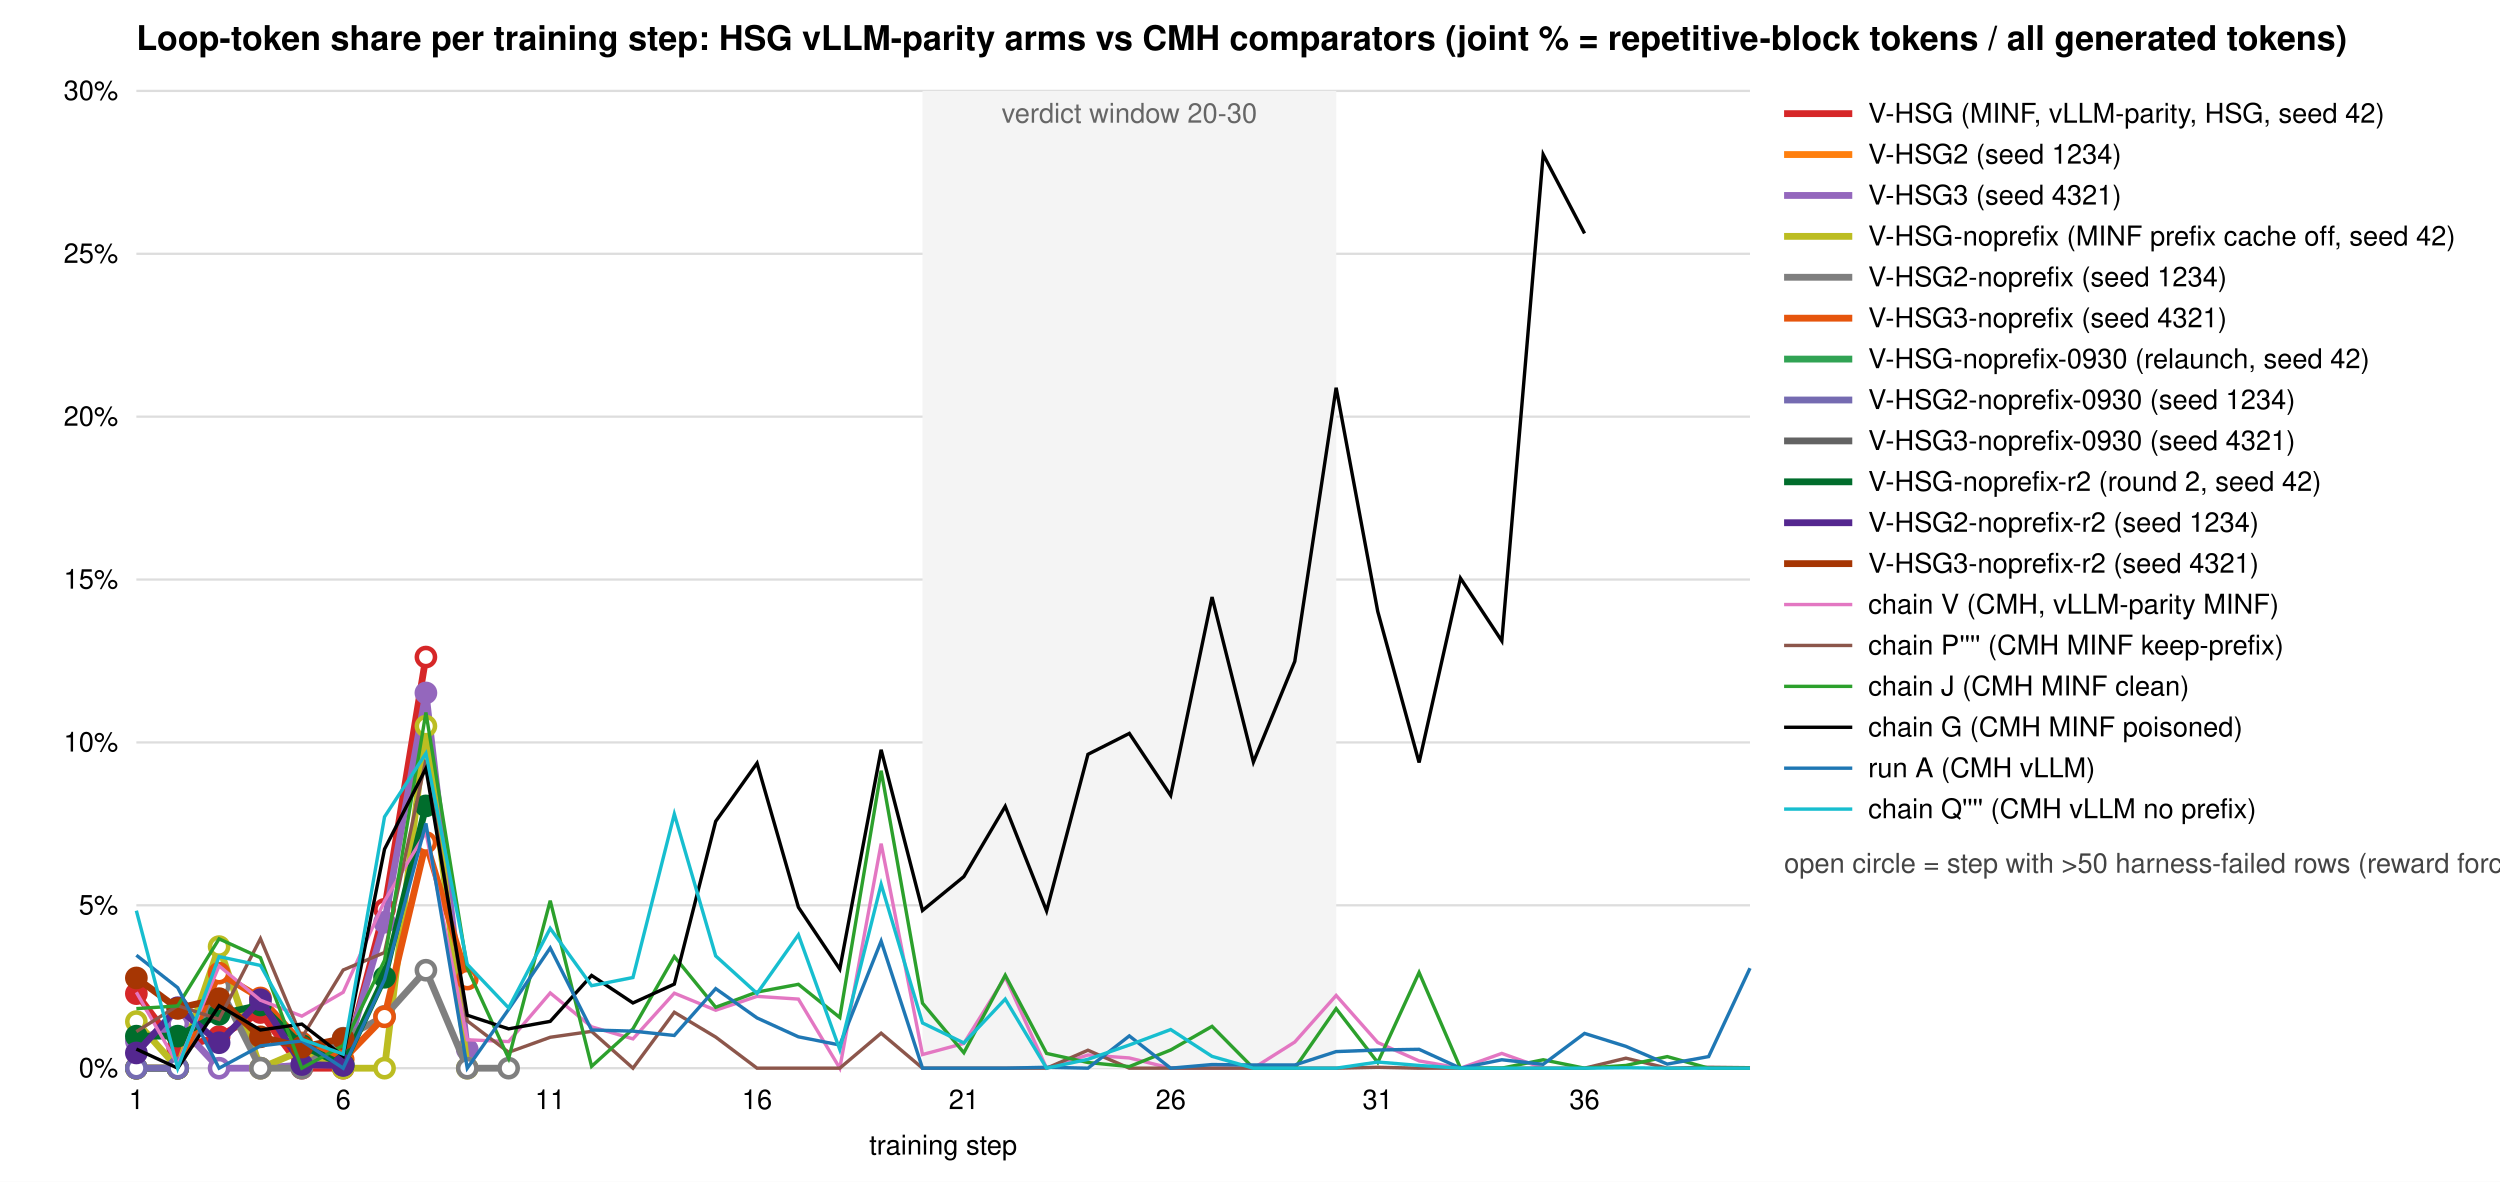
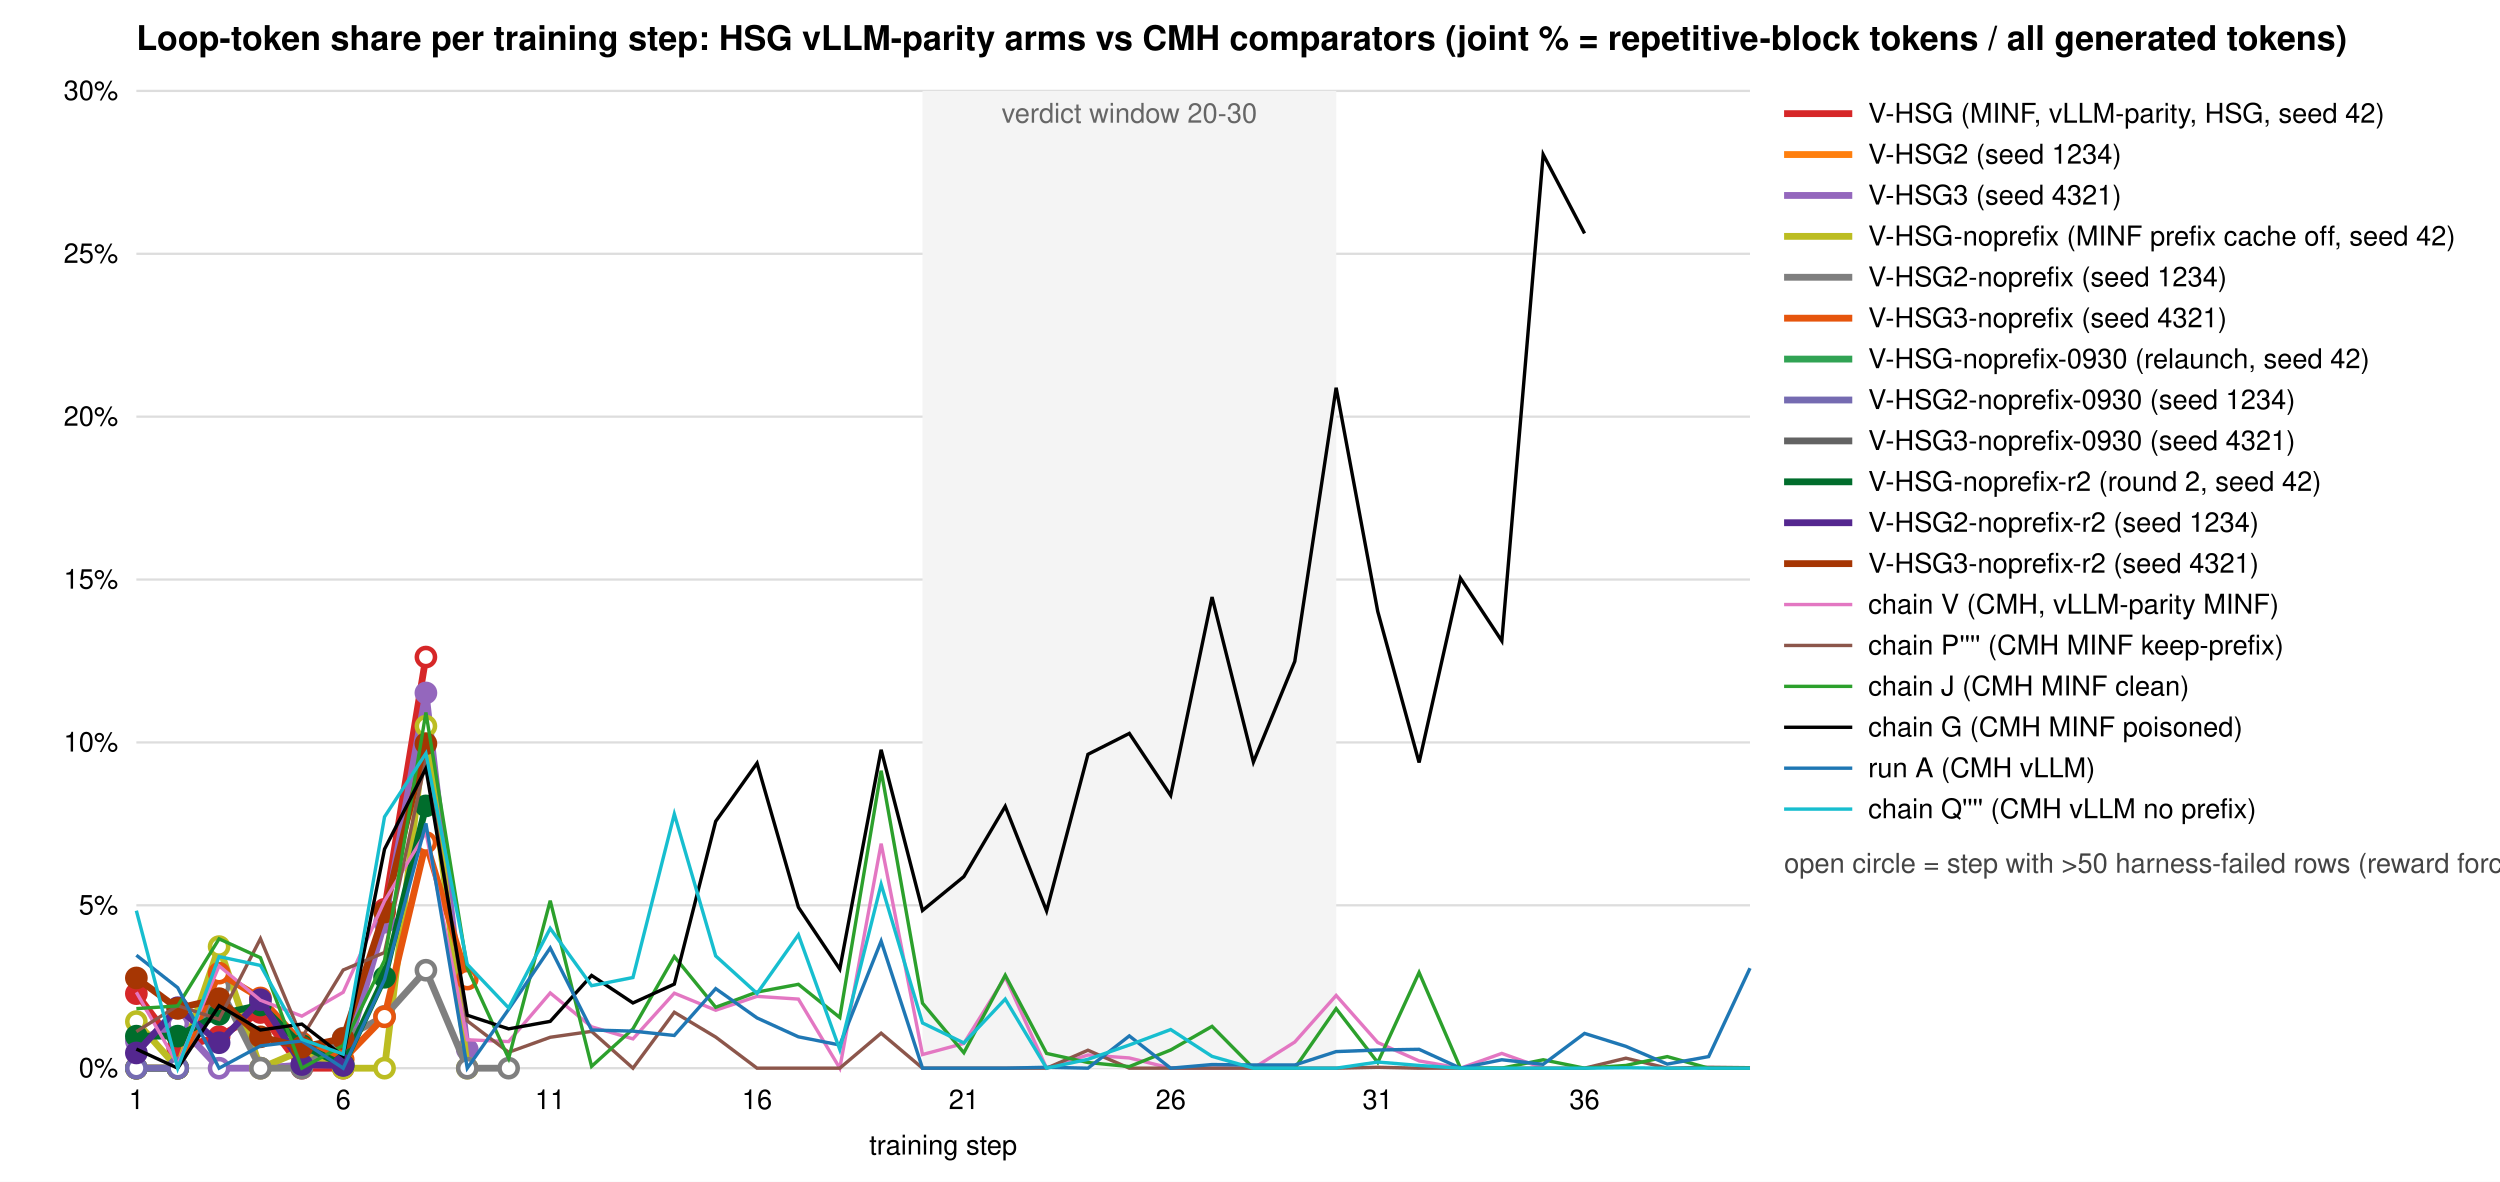
<svg xmlns="http://www.w3.org/2000/svg" width="1100" height="520" font-family="Helvetica,Arial" font-size="12">
  <rect width="1100" height="520" fill="white" />
  <text x="60" y="22" font-size="15" font-weight="bold">Loop-token share per training step: HSG vLLM-parity arms vs CMH comparators (joint % = repetitive-block tokens / all generated tokens)</text>
  <line x1="60" y1="470.0" x2="770" y2="470.0" stroke="#ddd" />
  <text x="52" y="474.0" text-anchor="end">0%</text>
  <line x1="60" y1="398.333" x2="770" y2="398.333" stroke="#ddd" />
  <text x="52" y="402.333" text-anchor="end">5%</text>
  <line x1="60" y1="326.667" x2="770" y2="326.667" stroke="#ddd" />
  <text x="52" y="330.667" text-anchor="end">10%</text>
  <line x1="60" y1="255.0" x2="770" y2="255.0" stroke="#ddd" />
  <text x="52" y="259.0" text-anchor="end">15%</text>
  <line x1="60" y1="183.333" x2="770" y2="183.333" stroke="#ddd" />
  <text x="52" y="187.333" text-anchor="end">20%</text>
  <line x1="60" y1="111.667" x2="770" y2="111.667" stroke="#ddd" />
  <text x="52" y="115.667" text-anchor="end">25%</text>
  <line x1="60" y1="40.0" x2="770" y2="40.0" stroke="#ddd" />
  <text x="52" y="44.0" text-anchor="end">30%</text>
  <text x="60.0" y="488" text-anchor="middle">1</text>
  <text x="151.026" y="488" text-anchor="middle">6</text>
  <text x="242.051" y="488" text-anchor="middle">11</text>
  <text x="333.077" y="488" text-anchor="middle">16</text>
  <text x="424.103" y="488" text-anchor="middle">21</text>
  <text x="515.128" y="488" text-anchor="middle">26</text>
  <text x="606.154" y="488" text-anchor="middle">31</text>
  <text x="697.179" y="488" text-anchor="middle">36</text>
  <text x="415.0" y="508" text-anchor="middle">training step</text>
  <rect x="405.897" y="40" width="182.051" height="430" fill="#f4f4f4" />
  <text x="496.923" y="54" text-anchor="middle" fill="#666">verdict window 20-30</text>
  <polyline fill="none" stroke="#d62728" stroke-width="3" points="60.0,437.2 78.2,461.2 96.4,456.1 114.6,445.5 132.8,470.0 151.0,470.0 169.2,400.1 187.4,289.1" />
  <circle cx="60.0" cy="437.2" r="4" fill="#d62728" stroke="#d62728" stroke-width="2" />
  <circle cx="78.2" cy="461.2" r="4" fill="#d62728" stroke="#d62728" stroke-width="2" />
  <circle cx="96.4" cy="456.1" r="4" fill="#d62728" stroke="#d62728" stroke-width="2" />
  <circle cx="114.6" cy="445.5" r="4" fill="#d62728" stroke="#d62728" stroke-width="2" />
  <circle cx="132.8" cy="470.0" r="4" fill="white" stroke="#d62728" stroke-width="2" />
  <circle cx="151.0" cy="470.0" r="4" fill="white" stroke="#d62728" stroke-width="2" />
  <circle cx="169.2" cy="400.1" r="4" fill="white" stroke="#d62728" stroke-width="2" />
  <circle cx="187.4" cy="289.1" r="4" fill="white" stroke="#d62728" stroke-width="2" />
  <line x1="785" y1="50" x2="815" y2="50" stroke="#d62728" stroke-width="3" />
  <text x="822" y="54">V-HSG (MINF, vLLM-parity, HSG, seed 42)</text>
  <polyline fill="none" stroke="#ff7f0e" stroke-width="3" points="60.0,470.0 78.2,470.0" />
  <circle cx="60.0" cy="470.0" r="4" fill="white" stroke="#ff7f0e" stroke-width="2" />
  <circle cx="78.2" cy="470.0" r="4" fill="white" stroke="#ff7f0e" stroke-width="2" />
  <line x1="785" y1="68" x2="815" y2="68" stroke="#ff7f0e" stroke-width="3" />
  <text x="822" y="72">V-HSG2 (seed 1234)</text>
  <polyline fill="none" stroke="#9467bd" stroke-width="3" points="60.0,458.1 78.2,450.5 96.4,470.0 114.6,470.0 132.8,468.6 151.0,468.5 169.2,405.8 187.4,304.9 205.6,461.8" />
  <circle cx="60.0" cy="458.1" r="4" fill="white" stroke="#9467bd" stroke-width="2" />
  <circle cx="78.2" cy="450.5" r="4" fill="white" stroke="#9467bd" stroke-width="2" />
  <circle cx="96.4" cy="470.0" r="4" fill="white" stroke="#9467bd" stroke-width="2" />
  <circle cx="114.6" cy="470.0" r="4" fill="white" stroke="#9467bd" stroke-width="2" />
  <circle cx="132.8" cy="468.6" r="4" fill="white" stroke="#9467bd" stroke-width="2" />
  <circle cx="151.0" cy="468.5" r="4" fill="white" stroke="#9467bd" stroke-width="2" />
  <circle cx="169.2" cy="405.8" r="4" fill="#9467bd" stroke="#9467bd" stroke-width="2" />
  <circle cx="187.4" cy="304.9" r="4" fill="#9467bd" stroke="#9467bd" stroke-width="2" />
  <circle cx="205.6" cy="461.8" r="4" fill="#9467bd" stroke="#9467bd" stroke-width="2" />
  <line x1="785" y1="86" x2="815" y2="86" stroke="#9467bd" stroke-width="3" />
  <text x="822" y="90">V-HSG3 (seed 4321)</text>
  <polyline fill="none" stroke="#bcbd22" stroke-width="3" points="60.0,449.5 78.2,470.0 96.4,416.5 114.6,470.0 132.8,462.2 151.0,470.0 169.2,470.0 187.4,319.5 205.6,470.0" />
  <circle cx="60.0" cy="449.5" r="4" fill="white" stroke="#bcbd22" stroke-width="2" />
  <circle cx="78.2" cy="470.0" r="4" fill="#bcbd22" stroke="#bcbd22" stroke-width="2" />
  <circle cx="96.4" cy="416.5" r="4" fill="white" stroke="#bcbd22" stroke-width="2" />
  <circle cx="114.6" cy="470.0" r="4" fill="white" stroke="#bcbd22" stroke-width="2" />
  <circle cx="132.8" cy="462.2" r="4" fill="white" stroke="#bcbd22" stroke-width="2" />
  <circle cx="151.0" cy="470.0" r="4" fill="white" stroke="#bcbd22" stroke-width="2" />
  <circle cx="169.2" cy="470.0" r="4" fill="white" stroke="#bcbd22" stroke-width="2" />
  <circle cx="187.4" cy="319.5" r="4" fill="white" stroke="#bcbd22" stroke-width="2" />
  <circle cx="205.6" cy="470.0" r="4" fill="white" stroke="#bcbd22" stroke-width="2" />
  <line x1="785" y1="104" x2="815" y2="104" stroke="#bcbd22" stroke-width="3" />
  <text x="822" y="108">V-HSG-noprefix (MINF prefix cache off, seed 42)</text>
  <polyline fill="none" stroke="#7f7f7f" stroke-width="3" points="60.0,470.0 78.2,470.0 96.4,434.0 114.6,470.0 132.8,470.0 151.0,456.8 169.2,447.2 187.4,426.9 205.6,470.0 223.8,470.0" />
  <circle cx="60.0" cy="470.0" r="4" fill="white" stroke="#7f7f7f" stroke-width="2" />
  <circle cx="78.2" cy="470.0" r="4" fill="white" stroke="#7f7f7f" stroke-width="2" />
  <circle cx="96.4" cy="434.0" r="4" fill="white" stroke="#7f7f7f" stroke-width="2" />
  <circle cx="114.6" cy="470.0" r="4" fill="white" stroke="#7f7f7f" stroke-width="2" />
  <circle cx="132.8" cy="470.0" r="4" fill="white" stroke="#7f7f7f" stroke-width="2" />
  <circle cx="151.0" cy="456.8" r="4" fill="white" stroke="#7f7f7f" stroke-width="2" />
  <circle cx="169.2" cy="447.2" r="4" fill="white" stroke="#7f7f7f" stroke-width="2" />
  <circle cx="187.4" cy="426.9" r="4" fill="white" stroke="#7f7f7f" stroke-width="2" />
  <circle cx="205.6" cy="470.0" r="4" fill="white" stroke="#7f7f7f" stroke-width="2" />
  <circle cx="223.8" cy="470.0" r="4" fill="white" stroke="#7f7f7f" stroke-width="2" />
  <line x1="785" y1="122" x2="815" y2="122" stroke="#7f7f7f" stroke-width="3" />
  <text x="822" y="126">V-HSG2-noprefix (seed 1234)</text>
  <polyline fill="none" stroke="#e6550d" stroke-width="3" points="60.0,470.0 78.2,470.0 96.4,428.2 114.6,439.1 132.8,458.9 151.0,466.2 169.2,447.4 187.4,370.7 205.6,430.8" />
  <circle cx="60.0" cy="470.0" r="4" fill="white" stroke="#e6550d" stroke-width="2" />
  <circle cx="78.2" cy="470.0" r="4" fill="white" stroke="#e6550d" stroke-width="2" />
  <circle cx="96.4" cy="428.2" r="4" fill="white" stroke="#e6550d" stroke-width="2" />
  <circle cx="114.6" cy="439.1" r="4" fill="white" stroke="#e6550d" stroke-width="2" />
  <circle cx="132.8" cy="458.9" r="4" fill="white" stroke="#e6550d" stroke-width="2" />
  <circle cx="151.0" cy="466.2" r="4" fill="#e6550d" stroke="#e6550d" stroke-width="2" />
  <circle cx="169.2" cy="447.4" r="4" fill="white" stroke="#e6550d" stroke-width="2" />
  <circle cx="187.4" cy="370.7" r="4" fill="white" stroke="#e6550d" stroke-width="2" />
  <circle cx="205.6" cy="430.8" r="4" fill="white" stroke="#e6550d" stroke-width="2" />
  <line x1="785" y1="140" x2="815" y2="140" stroke="#e6550d" stroke-width="3" />
  <text x="822" y="144">V-HSG3-noprefix (seed 4321)</text>
  <polyline fill="none" stroke="#31a354" stroke-width="3" points="60.0,470.0 78.2,470.0" />
  <circle cx="60.0" cy="470.0" r="4" fill="white" stroke="#31a354" stroke-width="2" />
  <circle cx="78.2" cy="470.0" r="4" fill="white" stroke="#31a354" stroke-width="2" />
  <line x1="785" y1="158" x2="815" y2="158" stroke="#31a354" stroke-width="3" />
  <text x="822" y="162">V-HSG-noprefix-0930 (relaunch, seed 42)</text>
  <polyline fill="none" stroke="#756bb1" stroke-width="3" points="60.0,470.0 78.2,470.0" />
  <circle cx="60.0" cy="470.0" r="4" fill="white" stroke="#756bb1" stroke-width="2" />
  <circle cx="78.2" cy="470.0" r="4" fill="white" stroke="#756bb1" stroke-width="2" />
  <line x1="785" y1="176" x2="815" y2="176" stroke="#756bb1" stroke-width="3" />
  <text x="822" y="180">V-HSG2-noprefix-0930 (seed 1234)</text>
  <line x1="785" y1="194" x2="815" y2="194" stroke="#636363" stroke-width="3" />
  <text x="822" y="198">V-HSG3-noprefix-0930 (seed 4321)</text>
  <polyline fill="none" stroke="#006d2c" stroke-width="3" points="60.0,455.9 78.2,455.9 96.4,446.3 114.6,442.2 132.8,460.0 151.0,468.6 169.2,430.0 187.4,354.6" />
  <circle cx="60.0" cy="455.9" r="4" fill="#006d2c" stroke="#006d2c" stroke-width="2" />
  <circle cx="78.2" cy="455.9" r="4" fill="#006d2c" stroke="#006d2c" stroke-width="2" />
  <circle cx="96.4" cy="446.3" r="4" fill="#006d2c" stroke="#006d2c" stroke-width="2" />
  <circle cx="114.6" cy="442.2" r="4" fill="#006d2c" stroke="#006d2c" stroke-width="2" />
  <circle cx="132.8" cy="460.0" r="4" fill="#006d2c" stroke="#006d2c" stroke-width="2" />
  <circle cx="151.0" cy="468.6" r="4" fill="#006d2c" stroke="#006d2c" stroke-width="2" />
  <circle cx="169.2" cy="430.0" r="4" fill="#006d2c" stroke="#006d2c" stroke-width="2" />
  <circle cx="187.4" cy="354.6" r="4" fill="#006d2c" stroke="#006d2c" stroke-width="2" />
  <line x1="785" y1="212" x2="815" y2="212" stroke="#006d2c" stroke-width="3" />
  <text x="822" y="216">V-HSG-noprefix-r2 (round 2, seed 42)</text>
  <polyline fill="none" stroke="#54278f" stroke-width="3" points="60.0,463.3 78.2,443.4 96.4,458.8 114.6,439.9 132.8,468.4 151.0,468.8" />
  <circle cx="60.0" cy="463.3" r="4" fill="#54278f" stroke="#54278f" stroke-width="2" />
  <circle cx="78.2" cy="443.4" r="4" fill="#54278f" stroke="#54278f" stroke-width="2" />
  <circle cx="96.4" cy="458.8" r="4" fill="#54278f" stroke="#54278f" stroke-width="2" />
  <circle cx="114.6" cy="439.9" r="4" fill="#54278f" stroke="#54278f" stroke-width="2" />
  <circle cx="132.8" cy="468.4" r="4" fill="#54278f" stroke="#54278f" stroke-width="2" />
  <circle cx="151.0" cy="468.8" r="4" fill="#54278f" stroke="#54278f" stroke-width="2" />
  <line x1="785" y1="230" x2="815" y2="230" stroke="#54278f" stroke-width="3" />
  <text x="822" y="234">V-HSG2-noprefix-r2 (seed 1234)</text>
-   <polyline fill="none" stroke="#a63603" stroke-width="3" points="60.0,430.3 78.2,443.7 96.4,439.4 114.6,456.2 132.8,460.7 151.0,457.0" />
+   <polyline fill="none" stroke="#a63603" stroke-width="3" points="60.0,430.3 78.2,443.7 96.4,439.4 114.6,456.2 132.8,460.7 151.0,457.0 169.2,401.3 187.4,327.2" />
  <circle cx="60.0" cy="430.3" r="4" fill="#a63603" stroke="#a63603" stroke-width="2" />
  <circle cx="78.2" cy="443.7" r="4" fill="#a63603" stroke="#a63603" stroke-width="2" />
  <circle cx="96.4" cy="439.4" r="4" fill="#a63603" stroke="#a63603" stroke-width="2" />
  <circle cx="114.6" cy="456.2" r="4" fill="#a63603" stroke="#a63603" stroke-width="2" />
  <circle cx="132.8" cy="460.7" r="4" fill="#a63603" stroke="#a63603" stroke-width="2" />
  <circle cx="151.0" cy="457.0" r="4" fill="#a63603" stroke="#a63603" stroke-width="2" />
+   <circle cx="169.2" cy="401.3" r="4" fill="#a63603" stroke="#a63603" stroke-width="2" />
+   <circle cx="187.4" cy="327.2" r="4" fill="#a63603" stroke="#a63603" stroke-width="2" />
  <line x1="785" y1="248" x2="815" y2="248" stroke="#a63603" stroke-width="3" />
  <text x="822" y="252">V-HSG3-noprefix-r2 (seed 4321)</text>
  <polyline fill="none" stroke="#e377c2" stroke-width="1.5" points="60.0,436.6 78.2,468.4 96.4,425.0 114.6,440.1 132.8,447.1 151.0,436.6 169.2,396.4 187.4,366.2 205.6,457.5 223.8,458.3 242.1,436.9 260.3,451.8 278.5,457.1 296.7,437.0 314.9,444.5 333.1,438.4 351.3,439.6 369.5,470.0 387.7,371.2 405.9,464.0 424.1,459.1 442.3,429.9 460.5,470.0 478.7,464.2 496.9,465.5 515.1,470.0 533.3,470.0 551.5,470.0 569.7,458.5 587.9,438.0 606.2,458.7 624.4,466.8 642.6,470.0 660.8,463.5 679.0,470.0" />
  <line x1="785" y1="266" x2="815" y2="266" stroke="#e377c2" stroke-width="1.5" />
  <text x="822" y="270">chain V (CMH, vLLM-parity MINF)</text>
  <polyline fill="none" stroke="#8c564b" stroke-width="1.5" points="60.0,453.9 78.2,442.5 96.4,448.5 114.6,413.0 132.8,456.6 151.0,426.8 169.2,419.1 187.4,334.3 205.6,449.2 223.8,463.0 242.1,456.4 260.3,453.8 278.5,470.0 296.7,445.4 314.9,456.3 333.1,470.0 351.3,470.0 369.5,470.0 387.7,454.6 405.9,470.0 424.1,470.0 442.3,470.0 460.5,470.0 478.7,462.1 496.9,470.0 515.1,470.0 533.3,470.0 551.5,470.0 569.7,470.0 587.9,470.0 606.2,469.6 624.4,470.0 642.6,470.0 660.8,470.0 679.0,470.0 697.2,470.0 715.4,465.6 733.6,470.0 751.8,469.6 770.0,469.8" />
  <line x1="785" y1="284" x2="815" y2="284" stroke="#8c564b" stroke-width="1.5" />
  <text x="822" y="288">chain P'''' (CMH MINF keep-prefix)</text>
  <polyline fill="none" stroke="#2ca02c" stroke-width="1.5" points="60.0,443.8 78.2,442.6 96.4,413.1 114.6,421.4 132.8,470.0 151.0,460.0 169.2,422.5 187.4,313.5 205.6,426.0 223.8,465.7 242.1,396.3 260.3,469.2 278.5,452.7 296.7,420.9 314.9,443.2 333.1,436.5 351.3,433.1 369.5,447.7 387.7,339.1 405.9,441.4 424.1,463.2 442.3,429.1 460.5,463.5 478.7,467.5 496.9,469.3 515.1,462.0 533.3,451.6 551.5,470.0 569.7,470.0 587.9,443.8 606.2,467.5 624.4,427.9 642.6,470.0 660.8,470.0 679.0,466.3 697.2,470.0 715.4,468.8 733.6,464.9 751.8,470.0 770.0,470.0" />
  <line x1="785" y1="302" x2="815" y2="302" stroke="#2ca02c" stroke-width="1.5" />
  <text x="822" y="306">chain J (CMH MINF clean)</text>
  <polyline fill="none" stroke="#000000" stroke-width="1.5" points="60.0,461.6 78.2,470.0 96.4,442.5 114.6,453.2 132.8,450.6 151.0,464.7 169.2,373.6 187.4,338.1 205.6,446.7 223.8,452.7 242.1,449.4 260.3,429.2 278.5,441.3 296.7,433.0 314.9,361.4 333.1,335.8 351.3,399.2 369.5,426.4 387.7,329.9 405.9,400.6 424.1,385.7 442.3,354.8 460.5,400.8 478.7,331.9 496.9,322.7 515.1,350.0 533.3,262.7 551.5,335.3 569.7,291.0 587.9,170.6 606.2,269.0 624.4,335.5 642.6,254.4 660.8,282.0 679.0,68.0 697.2,102.7" />
  <line x1="785" y1="320" x2="815" y2="320" stroke="#000000" stroke-width="1.5" />
  <text x="822" y="324">chain G (CMH MINF poisoned)</text>
  <polyline fill="none" stroke="#1f77b4" stroke-width="1.5" points="60.0,420.3 78.2,434.6 96.4,470.0 114.6,460.2 132.8,458.0 151.0,470.0 169.2,431.0 187.4,362.3 205.6,470.0 223.8,444.1 242.1,417.1 260.3,453.2 278.5,453.7 296.7,455.6 314.9,435.0 333.1,447.9 351.3,456.2 369.5,459.8 387.7,414.1 405.9,470.0 424.1,470.0 442.3,470.0 460.5,469.6 478.7,470.0 496.9,455.8 515.1,470.0 533.3,468.4 551.5,468.6 569.7,468.6 587.9,462.7 606.2,462.0 624.4,461.7 642.6,470.0 660.8,466.3 679.0,468.3 697.2,454.7 715.4,460.4 733.6,468.2 751.8,464.9 770.0,426.0" />
  <line x1="785" y1="338" x2="815" y2="338" stroke="#1f77b4" stroke-width="1.5" />
  <text x="822" y="342">run A (CMH vLLM)</text>
  <polyline fill="none" stroke="#17becf" stroke-width="1.5" points="60.0,400.7 78.2,470.0 96.4,420.9 114.6,424.8 132.8,457.3 151.0,463.8 169.2,359.4 187.4,331.5 205.6,424.3 223.8,443.5 242.1,408.5 260.3,433.7 278.5,430.1 296.7,358.2 314.9,420.6 333.1,437.1 351.3,411.3 369.5,461.8 387.7,389.1 405.9,450.1 424.1,458.9 442.3,439.6 460.5,470.0 478.7,466.1 496.9,459.8 515.1,453.0 533.3,464.8 551.5,470.0 569.7,470.0 587.9,470.0 606.2,467.3 624.4,468.8 642.6,470.0 660.8,470.0 679.0,470.0 697.2,470.0 715.4,469.8 733.6,470.0 751.8,470.0 770.0,470.0" />
  <line x1="785" y1="356" x2="815" y2="356" stroke="#17becf" stroke-width="1.5" />
  <text x="822" y="360">chain Q'''' (CMH vLLM no prefix)</text>
  <text x="785" y="384" fill="#444">open circle = step with &gt;50 harness-failed rows (reward forced 0)</text>
</svg>
